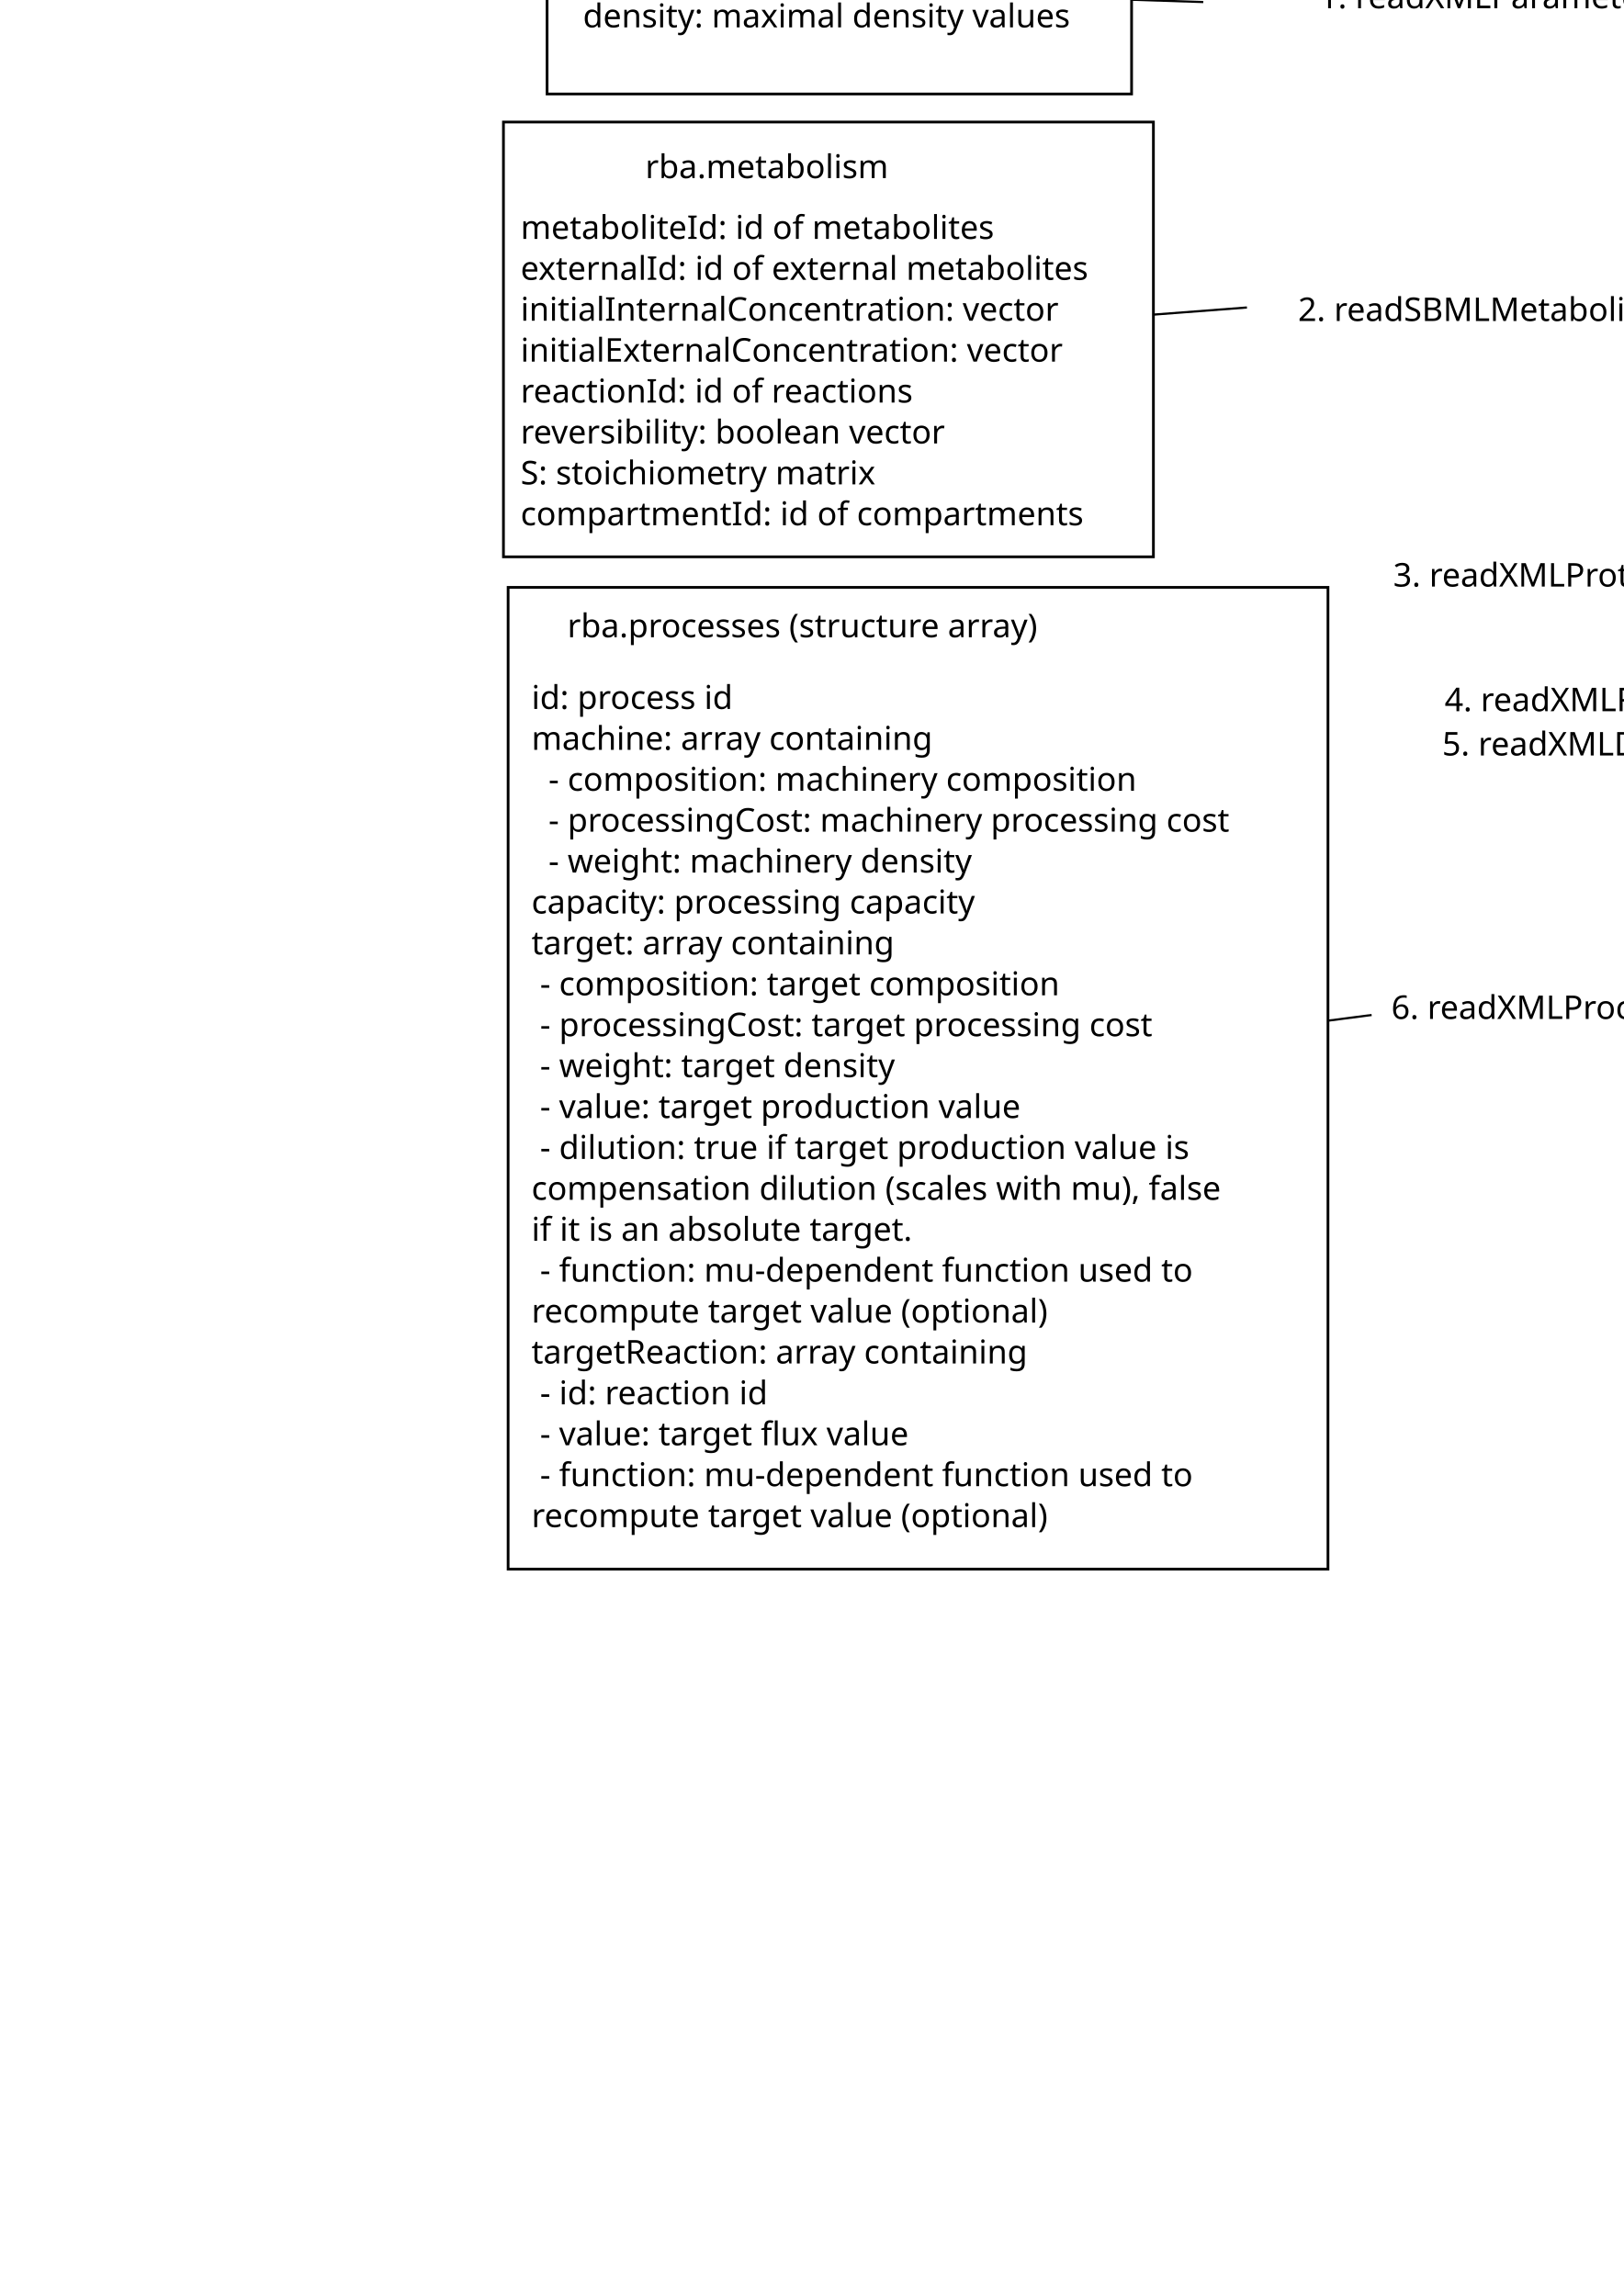
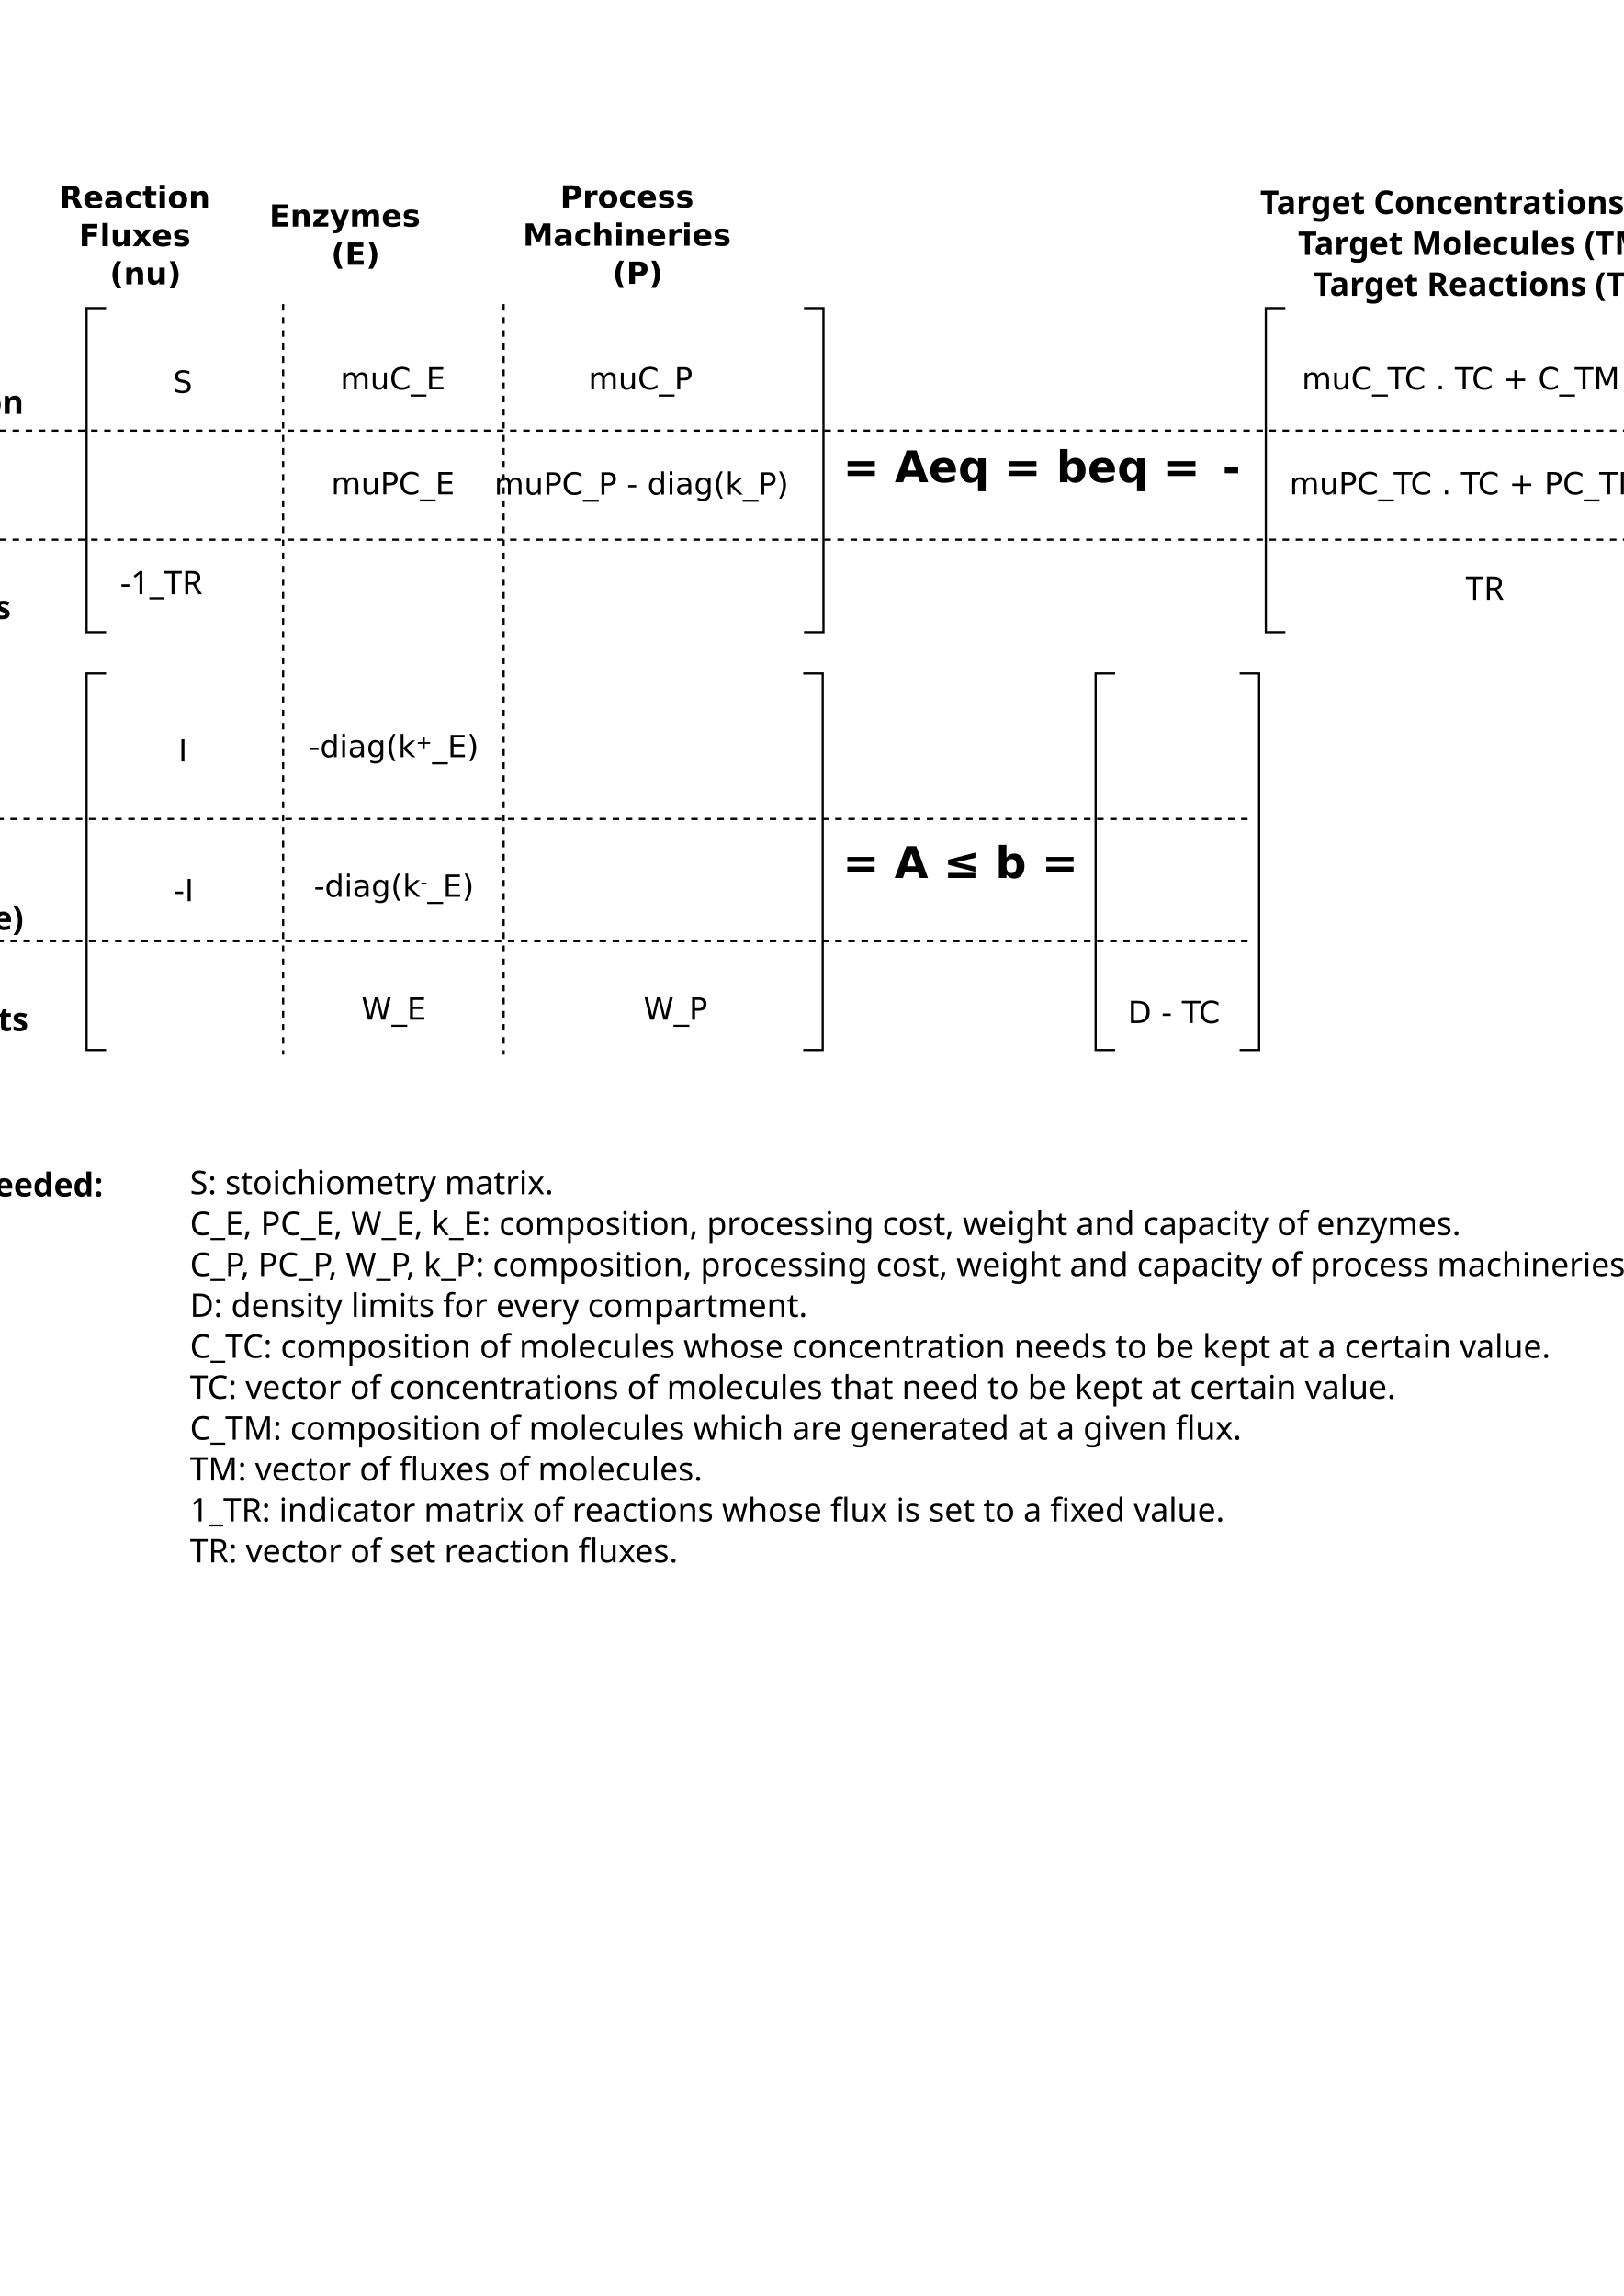
<svg xmlns="http://www.w3.org/2000/svg" width="210mm" height="297mm" viewBox="0 0 744.094 1052.362" id="svg2" version="1.1">
  <defs id="defs4" />
  <g id="layer1">
-     <text xml:space="preserve" style="font-style:normal;font-weight:normal;font-size:15px;line-height:125%;font-family:sans-serif;letter-spacing:0px;word-spacing:0px;fill:#000000;fill-opacity:1;stroke:none;stroke-width:1px;stroke-linecap:butt;stroke-linejoin:miter;stroke-opacity:1" x="594.84" y="147.126" id="text3336">
-       <tspan id="tspan3338" x="594.84" y="147.126">2. readSBMLMetabolism</tspan>
-     </text>
-     <rect style="fill:none;fill-opacity:1;stroke:#000000;stroke-width:1.25;stroke-miterlimit:4;stroke-dasharray:none;stroke-dashoffset:0;stroke-opacity:1" id="rect3340" width="297.857" height="199.286" x="230.714" y="55.934" />
    <text xml:space="preserve" style="font-style:normal;font-weight:normal;font-size:15px;line-height:125%;font-family:sans-serif;letter-spacing:0px;word-spacing:0px;fill:#000000;fill-opacity:1;stroke:none;stroke-width:1px;stroke-linecap:butt;stroke-linejoin:miter;stroke-opacity:1;" x="300.714" y="79.505" id="text4142">
      <tspan id="tspan4144" x="300.714" y="79.505" />
    </text>
    <text xml:space="preserve" style="font-style:normal;font-weight:normal;font-size:7.5px;line-height:125%;font-family:sans-serif;letter-spacing:0px;word-spacing:0px;fill:#000000;fill-opacity:1;stroke:none;stroke-width:1px;stroke-linecap:butt;stroke-linejoin:miter;stroke-opacity:1" x="281.429" y="73.791" id="text4146">
      <tspan id="tspan4148" x="281.429" y="73.791" />
    </text>
-     <text xml:space="preserve" style="font-style:normal;font-weight:normal;font-size:15px;line-height:125%;font-family:sans-serif;letter-spacing:0px;word-spacing:0px;fill:#000000;fill-opacity:1;stroke:none;stroke-width:1px;stroke-linecap:butt;stroke-linejoin:miter;stroke-opacity:1" x="295.714" y="81.648" id="text4150">
-       <tspan id="tspan4152" x="295.714" y="81.648">rba.metabolism</tspan>
+     <text id="text3840" y="221.023" x="386.295" style="font-style:normal;font-variant:normal;font-weight:normal;font-stretch:normal;font-size:14px;line-height:125%;font-family:'DejaVu Sans';-inkscape-font-specification:'DejaVu Sans';letter-spacing:0px;word-spacing:0px;fill:#000000;fill-opacity:1;stroke:none" xml:space="preserve">
+       <tspan style="font-weight:bold;font-size:20px;-inkscape-font-specification:'DejaVu Sans Bold'" y="221.023" x="386.295" id="tspan3842">= Aeq = beq =</tspan>
    </text>
-     <text xml:space="preserve" style="font-style:normal;font-weight:normal;font-size:15px;line-height:125%;font-family:sans-serif;letter-spacing:0px;word-spacing:0px;fill:#000000;fill-opacity:1;stroke:none;stroke-width:1px;stroke-linecap:butt;stroke-linejoin:miter;stroke-opacity:1" x="238.571" y="109.505" id="text4154">
-       <tspan id="tspan4156" x="238.571" y="109.505">metaboliteId: id of metabolites</tspan>
-       <tspan x="238.571" y="128.255" id="tspan4178">externalId: id of external metabolites</tspan>
-       <tspan x="238.571" y="147.005" id="tspan4180">initialInternalConcentration: vector</tspan>
-       <tspan x="238.571" y="165.755" id="tspan4182">initialExternalConcentration: vector</tspan>
-       <tspan x="238.571" y="184.505" id="tspan4184">reactionId: id of reactions</tspan>
-       <tspan x="238.571" y="203.255" id="tspan4186">reversibility: boolean vector</tspan>
-       <tspan x="238.571" y="222.005" id="tspan4176">S: stoichiometry matrix</tspan>
-       <tspan x="238.571" y="240.755" id="tspan4188">compartmentId: id of compartments</tspan>
-       <tspan x="238.571" y="259.505" id="tspan4174" />
+     <path id="path3760" d="m 790.094,141.219 8.929,0 0,148.571 -8.929,0" style="fill:none;stroke:#000000;stroke-width:1px;stroke-linecap:butt;stroke-linejoin:miter;stroke-opacity:1" />
+     <path style="fill:none;stroke:#000000;stroke-width:1px;stroke-linecap:butt;stroke-linejoin:miter;stroke-opacity:1" d="m 589.022,141.219 -8.929,0 0,148.571 8.929,0" id="path3762" />
+     <text id="text3768" y="226.576" x="590.959" style="font-style:normal;font-variant:normal;font-weight:normal;font-stretch:normal;font-size:14px;line-height:125%;font-family:'DejaVu Sans';-inkscape-font-specification:'DejaVu Sans';letter-spacing:0px;word-spacing:0px;fill:#000000;fill-opacity:1;stroke:none" xml:space="preserve">
+       <tspan y="226.576" x="590.959" id="tspan3770">muPC_TC . TC + PC_TM . TM </tspan>
    </text>
-     <text xml:space="preserve" style="font-style:normal;font-weight:normal;font-size:15px;line-height:125%;font-family:sans-serif;letter-spacing:0px;word-spacing:0px;fill:#000000;fill-opacity:1;stroke:none;stroke-width:1px;stroke-linecap:butt;stroke-linejoin:miter;stroke-opacity:1" x="604.611" y="3.791" id="text4158">
-       <tspan id="tspan4160" x="604.611" y="3.791">1. readXMLParameters</tspan>
+     <text xml:space="preserve" style="font-style:normal;font-variant:normal;font-weight:normal;font-stretch:normal;font-size:14px;line-height:125%;font-family:'DejaVu Sans';-inkscape-font-specification:'DejaVu Sans';letter-spacing:0px;word-spacing:0px;fill:#000000;fill-opacity:1;stroke:none" x="596.595" y="178.492" id="text3135">
+       <tspan id="tspan3137" x="596.595" y="178.492">muC_TC . TC + C_TM . TM</tspan>
    </text>
-     <rect style="fill:none;fill-opacity:1;stroke:#000000;stroke-width:1.25;stroke-miterlimit:4;stroke-dasharray:none;stroke-dashoffset:0;stroke-opacity:1" id="rect4162" width="267.857" height="95" x="250.714" y="-51.924" />
-     <text xml:space="preserve" style="font-style:normal;font-weight:normal;font-size:15px;line-height:125%;font-family:sans-serif;letter-spacing:0px;word-spacing:0px;fill:#000000;fill-opacity:1;stroke:none;stroke-width:1px;stroke-linecap:butt;stroke-linejoin:miter;stroke-opacity:1" x="332.143" y="-38.352" id="text4164">
-       <tspan id="tspan4166" x="332.143" y="-38.352">rba.parameters</tspan>
+     <text xml:space="preserve" style="font-style:normal;font-variant:normal;font-weight:normal;font-stretch:normal;font-size:14px;line-height:125%;font-family:'DejaVu Sans';-inkscape-font-specification:'DejaVu Sans';letter-spacing:0px;word-spacing:0px;fill:#000000;fill-opacity:1;stroke:none" x="560.186" y="221.262" id="text3378">
+       <tspan id="tspan3380" x="560.186" y="221.262" style="font-weight:bold;font-size:20px;-inkscape-font-specification:'DejaVu Sans Bold'">-</tspan>
    </text>
-     <text xml:space="preserve" style="font-style:normal;font-weight:normal;font-size:15px;line-height:125%;font-family:sans-serif;letter-spacing:0px;word-spacing:0px;fill:#000000;fill-opacity:1;stroke:none;stroke-width:1px;stroke-linecap:butt;stroke-linejoin:miter;stroke-opacity:1" x="267.143" y="-6.209" id="text4168">
-       <tspan id="tspan4170" x="267.143" y="-6.209">functions: user-defined functions</tspan>
-       <tspan x="267.143" y="12.541" id="tspan4172">density: maximal density values</tspan>
+     <text xml:space="preserve" style="font-style:normal;font-variant:normal;font-weight:normal;font-stretch:normal;font-size:14px;line-height:125%;font-family:'DejaVu Sans';-inkscape-font-specification:'DejaVu Sans';letter-spacing:0px;word-spacing:0px;fill:#000000;fill-opacity:1;stroke:none" x="386.186" y="402.417" id="text3836">
+       <tspan id="tspan3838" x="386.186" y="402.417" style="font-weight:bold;font-size:20px;-inkscape-font-specification:'DejaVu Sans Bold'">= A ≤ b =</tspan>
    </text>
-     <text xml:space="preserve" style="font-style:normal;font-weight:normal;font-size:15px;line-height:125%;font-family:sans-serif;letter-spacing:0px;word-spacing:0px;fill:#000000;fill-opacity:1;stroke:none;stroke-width:1px;stroke-linecap:butt;stroke-linejoin:miter;stroke-opacity:1" x="638.47" y="268.836" id="text4209">
-       <tspan id="tspan4211" x="638.47" y="268.836">3. readXMLProtein</tspan>
+     <path style="fill:none;stroke:#000000;stroke-width:1px;stroke-linecap:butt;stroke-linejoin:miter;stroke-opacity:1" d="m 48.612,308.675 -8.929,0 0,172.571 8.929,0" id="path3486" />
+     <path id="path3541" d="m 368.094,308.675 8.929,0 0,172.571 -8.929,0" style="fill:none;stroke:#000000;stroke-width:1px;stroke-linecap:butt;stroke-linejoin:miter;stroke-opacity:1" />
+     <path style="fill:none;stroke:#000000;stroke-width:1px;stroke-linecap:butt;stroke-linejoin:miter;stroke-opacity:1" d="m 511.022,308.675 -8.929,0 0,172.571 8.929,0" id="path3223" />
+     <path id="path3225" d="m 568.094,308.675 8.929,0 0,172.571 -8.929,0" style="fill:none;stroke:#000000;stroke-width:1px;stroke-linecap:butt;stroke-linejoin:miter;stroke-opacity:1" />
+     <text xml:space="preserve" style="font-style:normal;font-variant:normal;font-weight:normal;font-stretch:normal;font-size:14px;line-height:125%;font-family:'DejaVu Sans';-inkscape-font-specification:'DejaVu Sans';letter-spacing:0px;word-spacing:0px;fill:#000000;fill-opacity:1;stroke:none" x="516.894" y="468.918" id="text3227">
+       <tspan id="tspan3229" x="516.894" y="468.918">D - TC</tspan>
    </text>
-     <rect style="fill:none;fill-opacity:1;stroke:#000000;stroke-width:1.25;stroke-miterlimit:4;stroke-dasharray:none;stroke-dashoffset:0;stroke-opacity:1" id="rect4213" width="419.213" height="310.117" x="827.03" y="247.952" />
-     <text xml:space="preserve" style="font-style:normal;font-weight:normal;font-size:15px;line-height:125%;font-family:sans-serif;letter-spacing:0px;word-spacing:0px;fill:#000000;fill-opacity:1;stroke:none;stroke-width:1px;stroke-linecap:butt;stroke-linejoin:miter;stroke-opacity:1" x="833.596" y="270.68" id="text4215">
-       <tspan id="tspan4217" x="833.596" y="270.68">rba.macromolecules (structure array)</tspan>
+     <g id="g4760" transform="translate(5.882034,0)">
+       <text id="text3518" y="467.36" x="289.057" style="font-style:normal;font-variant:normal;font-weight:normal;font-stretch:normal;font-size:14px;line-height:125%;font-family:'DejaVu Sans';-inkscape-font-specification:'DejaVu Sans';letter-spacing:0px;word-spacing:0px;fill:#000000;fill-opacity:1;stroke:none" xml:space="preserve">
+         <tspan y="467.36" x="289.057" id="tspan3520">W_P</tspan>
+       </text>
+       <text id="text3850" y="226.699" x="303.659" style="font-style:normal;font-variant:normal;font-weight:normal;font-stretch:normal;font-size:14px;line-height:125%;font-family:'DejaVu Sans';-inkscape-font-specification:'DejaVu Sans';text-align:center;letter-spacing:0px;word-spacing:0px;text-anchor:middle;fill:#000000;fill-opacity:1;stroke:none" xml:space="preserve">
+         <tspan y="226.699" x="303.659" id="tspan3854">muPC_P - diag(k_P)</tspan>
+       </text>
+       <text xml:space="preserve" style="font-style:normal;font-variant:normal;font-weight:normal;font-stretch:normal;font-size:14px;line-height:125%;font-family:'DejaVu Sans';-inkscape-font-specification:'DejaVu Sans';text-align:center;letter-spacing:0px;word-spacing:0px;text-anchor:middle;fill:#000000;fill-opacity:1;stroke:none" x="303.259" y="178.492" id="text3886">
+         <tspan id="tspan3888" x="303.259" y="178.492">muC_P</tspan>
+       </text>
+       <text id="text3496" y="95.111" x="303.382" style="font-style:normal;font-variant:normal;font-weight:bold;font-stretch:normal;font-size:14px;line-height:125%;font-family:'DejaVu Sans';-inkscape-font-specification:'DejaVu Sans Bold';text-align:center;letter-spacing:0px;word-spacing:0px;text-anchor:middle;fill:#000000;fill-opacity:1;stroke:none" xml:space="preserve">
+         <tspan y="95.111" x="303.382" id="tspan3498">Process</tspan>
+         <tspan id="tspan4630" y="112.611" x="303.382">Machineries</tspan>
+         <tspan id="tspan4636" y="130.111" x="303.382">(P)</tspan>
+       </text>
+     </g>
+     <text xml:space="preserve" style="font-style:normal;font-variant:normal;font-weight:normal;font-stretch:normal;font-size:14px;line-height:125%;font-family:'DejaVu Sans';-inkscape-font-specification:'DejaVu Sans';text-align:center;letter-spacing:0px;word-spacing:0px;text-anchor:middle;fill:#000000;fill-opacity:1;stroke:none" x="324.236" y="257.593" id="text3856">
+       <tspan x="324.236" y="257.593" id="tspan3718" />
    </text>
-     <text xml:space="preserve" style="font-style:normal;font-weight:normal;font-size:15px;line-height:125%;font-family:sans-serif;letter-spacing:0px;word-spacing:0px;fill:#000000;fill-opacity:1;stroke:none;stroke-width:1px;stroke-linecap:butt;stroke-linejoin:miter;stroke-opacity:1" x="842.687" y="305.025" id="text4219">
-       <tspan id="tspan4221" x="842.687" y="305.025">setName: protein, rna or dna</tspan>
-       <tspan x="842.687" y="323.775" id="tspan4223">componentId: ids of components used to build</tspan>
-       <tspan x="842.687" y="342.525" id="tspan4225">a macromolecule (e.g. amino acids)</tspan>
-       <tspan x="842.687" y="361.275" id="tspan4227">componentMatrix: composition matrix in terms</tspan>
-       <tspan x="842.687" y="380.025" id="tspan4229">of components (NOT metabolites)</tspan>
-       <tspan x="842.687" y="398.775" id="tspan4231">weight: vector of densities</tspan>
-       <tspan x="842.687" y="417.525" id="tspan4233">zeroCost: vector</tspan>
-       <tspan x="842.687" y="436.275" id="tspan4254">composition: compositon matrix in terms of</tspan>
-       <tspan x="842.687" y="455.025" id="tspan4256">metabolites</tspan>
-       <tspan x="842.687" y="473.775" id="tspan4258">degradation: decomposition matrix in terms</tspan>
-       <tspan x="842.687" y="492.525" id="tspan4260">of metabolites</tspan>
-       <tspan x="842.687" y="511.275" id="tspan4262">processingCost: matrix containing the price each</tspan>
-       <tspan x="842.687" y="530.025" id="tspan4264">process has to pay to produce/degrade a molecule</tspan>
+     <g id="g4772" transform="translate(-12.50052,0)">
+       <text id="text3504" y="467.36" x="178.148" style="font-style:normal;font-variant:normal;font-weight:normal;font-stretch:normal;font-size:14px;line-height:125%;font-family:'DejaVu Sans';-inkscape-font-specification:'DejaVu Sans';letter-spacing:0px;word-spacing:0px;fill:#000000;fill-opacity:1;stroke:none" xml:space="preserve">
+         <tspan y="467.36" x="178.148" id="tspan3506">W_E</tspan>
+       </text>
+       <text id="text3594" y="347.03" x="154.115" style="font-style:normal;font-variant:normal;font-weight:normal;font-stretch:normal;font-size:14px;line-height:125%;font-family:'DejaVu Sans';-inkscape-font-specification:'DejaVu Sans';letter-spacing:0px;word-spacing:0px;fill:#000000;fill-opacity:1;stroke:none" xml:space="preserve">
+         <tspan y="347.03" x="154.115" id="tspan3596">-diag(k<tspan id="tspan4750" style="font-size:65%;baseline-shift:super">+</tspan>_E)</tspan>
+       </text>
+       <text xml:space="preserve" style="font-style:normal;font-variant:normal;font-weight:normal;font-stretch:normal;font-size:14px;line-height:125%;font-family:'DejaVu Sans';-inkscape-font-specification:'DejaVu Sans';letter-spacing:0px;word-spacing:0px;fill:#000000;fill-opacity:1;stroke:none" x="156.283" y="411.03" id="text3653">
+         <tspan id="tspan3655" x="156.283" y="411.03">-diag(k<tspan id="tspan4752" style="font-size:65%;baseline-shift:super">-</tspan>_E)</tspan>
+       </text>
+       <text id="text3488" y="103.861" x="192.466" style="font-style:normal;font-variant:normal;font-weight:bold;font-stretch:normal;font-size:14px;line-height:125%;font-family:'DejaVu Sans';-inkscape-font-specification:'DejaVu Sans Bold';text-align:center;letter-spacing:0px;word-spacing:0px;text-anchor:middle;fill:#000000;fill-opacity:1;stroke:none" xml:space="preserve">
+         <tspan y="103.861" x="192.466" id="tspan3490">Enzymes</tspan>
+         <tspan id="tspan4634" y="121.361" x="192.466">(E)</tspan>
+       </text>
+       <text id="text3846" y="226.576" x="164.278" style="font-style:normal;font-variant:normal;font-weight:normal;font-stretch:normal;font-size:14px;line-height:125%;font-family:'DejaVu Sans';-inkscape-font-specification:'DejaVu Sans';letter-spacing:0px;word-spacing:0px;fill:#000000;fill-opacity:1;stroke:none" xml:space="preserve">
+         <tspan y="226.576" x="164.278" id="tspan3848">muPC_E</tspan>
+       </text>
+       <text xml:space="preserve" style="font-style:normal;font-variant:normal;font-weight:normal;font-stretch:normal;font-size:14px;line-height:125%;font-family:'DejaVu Sans';-inkscape-font-specification:'DejaVu Sans';letter-spacing:0px;word-spacing:0px;fill:#000000;fill-opacity:1;stroke:none" x="168.503" y="178.492" id="text3882">
+         <tspan id="tspan3884" x="168.503" y="178.492">muC_E</tspan>
+       </text>
+     </g>
+     <g id="g4789" transform="translate(1.4877319e-4,0)">
+       <text id="text3594-6" y="349.03" x="81.76" style="font-style:normal;font-variant:normal;font-weight:normal;font-stretch:normal;font-size:14px;line-height:125%;font-family:'DejaVu Sans';-inkscape-font-specification:'DejaVu Sans';letter-spacing:0px;word-spacing:0px;fill:#000000;fill-opacity:1;stroke:none" xml:space="preserve">
+         <tspan y="349.03" x="81.76" id="tspan3596-8">I</tspan>
+       </text>
+       <text xml:space="preserve" style="font-style:normal;font-variant:normal;font-weight:normal;font-stretch:normal;font-size:14px;line-height:125%;font-family:'DejaVu Sans';-inkscape-font-specification:'DejaVu Sans';letter-spacing:0px;word-spacing:0px;fill:#000000;fill-opacity:1;stroke:none" x="79.576" y="413.03" id="text3661">
+         <tspan id="tspan3663" x="79.576" y="413.03">-I</tspan>
+       </text>
+       <text id="text3500" y="95.326" x="83.736" style="font-style:normal;font-variant:normal;font-weight:bold;font-stretch:normal;font-size:14px;line-height:125%;font-family:'DejaVu Sans';-inkscape-font-specification:'DejaVu Sans Bold';text-align:center;letter-spacing:0px;word-spacing:0px;text-anchor:middle;fill:#000000;fill-opacity:1;stroke:none" xml:space="preserve">
+         <tspan y="95.326" x="83.736" id="tspan3502">Reaction</tspan>
+         <tspan id="tspan4638" y="112.826" x="83.736">Fluxes</tspan>
+         <tspan id="tspan4640" y="130.326" x="83.736">(nu)</tspan>
+       </text>
+       <text xml:space="preserve" style="font-style:normal;font-variant:normal;font-weight:normal;font-stretch:normal;font-size:14px;line-height:125%;font-family:'DejaVu Sans';-inkscape-font-specification:'DejaVu Sans';letter-spacing:0px;word-spacing:0px;fill:#000000;fill-opacity:1;stroke:none" x="79.31" y="180.043" id="text3661-1">
+         <tspan id="tspan3663-2" x="79.31" y="180.043">S</tspan>
+       </text>
+     </g>
+     <path id="path3744" d="m 48.612,141.219 -8.929,0 0,148.571 8.929,0" style="fill:none;stroke:#000000;stroke-width:1px;stroke-linecap:butt;stroke-linejoin:miter;stroke-opacity:1" />
+     <path style="fill:none;stroke:#000000;stroke-width:1px;stroke-linecap:butt;stroke-linejoin:miter;stroke-opacity:1" d="m 368.441,141.219 8.929,0 0,148.571 -8.929,0" id="path3758" />
+     <text xml:space="preserve" style="font-style:normal;font-variant:normal;font-weight:bold;font-stretch:normal;font-size:15px;line-height:125%;font-family:sans-serif;-inkscape-font-specification:'sans-serif Bold';text-align:center;letter-spacing:0px;word-spacing:0px;writing-mode:lr-tb;text-anchor:middle;fill:#000000;fill-opacity:1;stroke:none;stroke-width:1px;stroke-linecap:butt;stroke-linejoin:miter;stroke-opacity:1" x="-28.286" y="170.934" id="text4642">
+       <tspan id="tspan4644" x="-25.678" y="170.934">Mass </tspan>
+       <tspan x="-28.286" y="189.684" id="tspan4646">conservation</tspan>
    </text>
-     <rect style="fill:none;fill-opacity:1;stroke:#000000;stroke-width:1.25;stroke-miterlimit:4;stroke-dasharray:none;stroke-dashoffset:0;stroke-opacity:1" id="rect4266" width="380.828" height="134.35" x="836.121" y="285.327" />
-     <rect style="fill:none;fill-opacity:1;stroke:#000000;stroke-width:1.25;stroke-miterlimit:4;stroke-dasharray:none;stroke-dashoffset:0;stroke-opacity:1" id="rect4268" width="390.929" height="113.137" x="838.141" y="424.728" />
-     <rect style="fill:none;fill-opacity:1;stroke:#000000;stroke-width:1.25;stroke-miterlimit:4;stroke-dasharray:none;stroke-dashoffset:0;stroke-opacity:1" id="rect4270" width="296.985" height="196.98" x="866.262" y="16.497" />
-     <text xml:space="preserve" style="font-style:normal;font-weight:normal;font-size:15px;line-height:125%;font-family:sans-serif;letter-spacing:0px;word-spacing:0px;fill:#000000;fill-opacity:1;stroke:none;stroke-width:1px;stroke-linecap:butt;stroke-linejoin:miter;stroke-opacity:1" x="946.044" y="38.741" id="text4272">
-       <tspan id="tspan4274" x="946.044" y="38.741">rba.enzymes</tspan>
+     <text xml:space="preserve" style="font-style:normal;font-variant:normal;font-weight:bold;font-stretch:normal;font-size:15px;line-height:125%;font-family:sans-serif;-inkscape-font-specification:'sans-serif Bold';text-align:center;letter-spacing:0px;word-spacing:0px;writing-mode:lr-tb;text-anchor:middle;fill:#000000;fill-opacity:1;stroke:none;stroke-width:1px;stroke-linecap:butt;stroke-linejoin:miter;stroke-opacity:1" x="-28.791" y="217.505" id="text4648">
+       <tspan id="tspan4650" x="-28.791" y="217.505">Process</tspan>
+       <tspan x="-28.791" y="236.255" id="tspan4652">Capacity</tspan>
    </text>
-     <text xml:space="preserve" style="font-style:normal;font-weight:normal;font-size:15px;line-height:125%;font-family:sans-serif;letter-spacing:0px;word-spacing:0px;fill:#000000;fill-opacity:1;stroke:none;stroke-width:1px;stroke-linecap:butt;stroke-linejoin:miter;stroke-opacity:1" x="873.394" y="75.086" id="text4276">
-       <tspan id="tspan4278" x="873.394" y="75.086">efficiency: arrays of efficiency functions</tspan>
-       <tspan x="873.394" y="93.836" id="tspan4280">(one array per efficiency model)</tspan>
-       <tspan x="873.394" y="112.586" id="tspan4282">proteinIndex: vector mapping each </tspan>
-       <tspan x="873.394" y="131.336" id="tspan4284">reaction to the protein catalyzing it</tspan>
-       <tspan x="873.394" y="150.086" id="tspan4288">importEfficiency: vector of factors</tspan>
-       <tspan x="873.394" y="168.836" id="tspan4292">modulating efficiency for transporter</tspan>
-       <tspan x="873.394" y="187.586" id="tspan4294">importEfficiency: vector of factors</tspan>
-       <tspan x="873.394" y="206.336" id="tspan4296">modulating efficiency for transporter</tspan>
+     <text xml:space="preserve" style="font-style:normal;font-variant:normal;font-weight:bold;font-stretch:normal;font-size:15px;line-height:125%;font-family:sans-serif;-inkscape-font-specification:'sans-serif Bold';text-align:center;letter-spacing:0px;word-spacing:0px;writing-mode:lr-tb;text-anchor:middle;fill:#000000;fill-opacity:1;stroke:none;stroke-width:1px;stroke-linecap:butt;stroke-linejoin:miter;stroke-opacity:1" x="-28.571" y="264.934" id="text4654">
+       <tspan id="tspan4656" x="-28.571" y="264.934">Flux</tspan>
+       <tspan x="-28.571" y="283.684" id="tspan4658">Constraints</tspan>
    </text>
-     <rect style="fill:none;fill-opacity:1;stroke:#000000;stroke-width:1.25;stroke-miterlimit:4;stroke-dasharray:none;stroke-dashoffset:0;stroke-opacity:1" id="rect4325" width="375.714" height="450" x="232.857" y="269.219" />
-     <text xml:space="preserve" style="font-style:normal;font-weight:normal;font-size:15px;line-height:125%;font-family:sans-serif;letter-spacing:0px;word-spacing:0px;fill:#000000;fill-opacity:1;stroke:none;stroke-width:1px;stroke-linecap:butt;stroke-linejoin:miter;stroke-opacity:1" x="260" y="292.077" id="text4327">
-       <tspan id="tspan4329" x="260" y="292.077">rba.processes (structure array)</tspan>
+     <text xml:space="preserve" style="font-style:normal;font-variant:normal;font-weight:bold;font-stretch:normal;font-size:15px;line-height:125%;font-family:sans-serif;-inkscape-font-specification:'sans-serif Bold';text-align:center;letter-spacing:0px;word-spacing:0px;writing-mode:lr-tb;text-anchor:middle;fill:#000000;fill-opacity:1;stroke:none;stroke-width:1px;stroke-linecap:butt;stroke-linejoin:miter;stroke-opacity:1" x="-20.557" y="329.505" id="text4660">
+       <tspan id="tspan4662" x="-20.557" y="329.505">Enzyme</tspan>
+       <tspan x="-20.557" y="348.255" id="tspan4664">Capacity</tspan>
+       <tspan x="-20.557" y="367.005" id="tspan4666">(sense)</tspan>
    </text>
-     <text xml:space="preserve" style="font-style:normal;font-weight:normal;font-size:15px;line-height:125%;font-family:sans-serif;letter-spacing:0px;word-spacing:0px;fill:#000000;fill-opacity:1;stroke:none;stroke-width:1px;stroke-linecap:butt;stroke-linejoin:miter;stroke-opacity:1" x="243.571" y="324.934" id="text4331">
-       <tspan id="tspan4333" x="243.571" y="324.934">id: process id</tspan>
-       <tspan x="243.571" y="343.684" id="tspan4335">machine: array containing</tspan>
-       <tspan x="243.571" y="362.434" id="tspan4337">  - composition: machinery composition</tspan>
-       <tspan x="243.571" y="381.184" id="tspan4339">  - processingCost: machinery processing cost</tspan>
-       <tspan x="243.571" y="399.934" id="tspan4341">  - weight: machinery density</tspan>
-       <tspan x="243.571" y="418.684" id="tspan4347">capacity: processing capacity</tspan>
-       <tspan x="243.571" y="437.434" id="tspan4345">target: array containing</tspan>
-       <tspan x="243.571" y="456.184" id="tspan4349"> - composition: target composition</tspan>
-       <tspan x="243.571" y="474.934" id="tspan4351"> - processingCost: target processing cost</tspan>
-       <tspan x="243.571" y="493.684" id="tspan4353"> - weight: target density</tspan>
-       <tspan x="243.571" y="512.434" id="tspan4355"> - value: target production value</tspan>
-       <tspan x="243.571" y="531.184" id="tspan4357"> - dilution: true if target production value is</tspan>
-       <tspan x="243.571" y="549.934" id="tspan4359">compensation dilution (scales with mu), false</tspan>
-       <tspan x="243.571" y="568.684" id="tspan4361">if it is an absolute target.</tspan>
-       <tspan x="243.571" y="587.434" id="tspan4363"> - function: mu-dependent function used to</tspan>
-       <tspan x="243.571" y="606.184" id="tspan4365">recompute target value (optional)</tspan>
-       <tspan x="243.571" y="624.934" id="tspan4367">targetReaction: array containing</tspan>
-       <tspan x="243.571" y="643.684" id="tspan4369"> - id: reaction id</tspan>
-       <tspan x="243.571" y="662.434" id="tspan4371"> - value: target flux value</tspan>
-       <tspan x="243.571" y="681.184" id="tspan4373"> - function: mu-dependent function used to</tspan>
-       <tspan x="243.571" y="699.934" id="tspan4375">recompute target value (optional)</tspan>
-       <tspan x="243.571" y="718.684" id="tspan4343" />
+     <text id="text4668" y="388.648" x="-20.791" style="font-style:normal;font-variant:normal;font-weight:bold;font-stretch:normal;font-size:15px;line-height:125%;font-family:sans-serif;-inkscape-font-specification:'sans-serif Bold';text-align:center;letter-spacing:0px;word-spacing:0px;writing-mode:lr-tb;text-anchor:middle;fill:#000000;fill-opacity:1;stroke:none;stroke-width:1px;stroke-linecap:butt;stroke-linejoin:miter;stroke-opacity:1" xml:space="preserve">
+       <tspan y="388.648" x="-20.791" id="tspan4670">Enzyme</tspan>
+       <tspan id="tspan4672" y="407.398" x="-20.791">Capacity</tspan>
+       <tspan id="tspan4674" y="426.148" x="-20.791">(antisense)</tspan>
    </text>
-     <text xml:space="preserve" style="font-style:normal;font-weight:normal;font-size:15px;line-height:125%;font-family:sans-serif;letter-spacing:0px;word-spacing:0px;fill:#000000;fill-opacity:1;stroke:none;stroke-width:1px;stroke-linecap:butt;stroke-linejoin:miter;stroke-opacity:1" x="637.585" y="467.025" id="text4377">
-       <tspan id="tspan4379" x="637.585" y="467.025">6. readXMLProcess</tspan>
+     <text xml:space="preserve" style="font-style:normal;font-variant:normal;font-weight:bold;font-stretch:normal;font-size:15px;line-height:125%;font-family:sans-serif;-inkscape-font-specification:'sans-serif Bold';text-align:center;letter-spacing:0px;word-spacing:0px;writing-mode:lr-tb;text-anchor:middle;fill:#000000;fill-opacity:1;stroke:none;stroke-width:1px;stroke-linecap:butt;stroke-linejoin:miter;stroke-opacity:1" x="-20.571" y="453.791" id="text4676">
+       <tspan id="tspan4678" x="-20.571" y="453.791">Density</tspan>
+       <tspan x="-20.571" y="472.541" id="tspan4680">Constraints</tspan>
    </text>
-     <text xml:space="preserve" style="font-style:normal;font-weight:normal;font-size:15px;line-height:125%;font-family:sans-serif;letter-spacing:0px;word-spacing:0px;fill:#000000;fill-opacity:1;stroke:none;stroke-width:1px;stroke-linecap:butt;stroke-linejoin:miter;stroke-opacity:1" x="660.904" y="346.258" id="text4381">
-       <tspan id="tspan4383" x="660.904" y="346.258">5. readXMLDna</tspan>
+     <text xml:space="preserve" style="font-style:normal;font-variant:normal;font-weight:bold;font-stretch:normal;font-size:15px;line-height:125%;font-family:sans-serif;-inkscape-font-specification:'sans-serif Bold';text-align:center;letter-spacing:0px;word-spacing:0px;writing-mode:lr-tb;text-anchor:middle;fill:#000000;fill-opacity:1;stroke:none;stroke-width:1px;stroke-linecap:butt;stroke-linejoin:miter;stroke-opacity:1" x="690.571" y="98.076" id="text4684">
+       <tspan x="690.571" y="98.076" id="tspan4696">Target Concentrations (TC)</tspan>
+       <tspan x="690.571" y="116.826" id="tspan4704">Target Molecules (TM)</tspan>
+       <tspan x="690.571" y="135.576" id="tspan4706">Target Reactions (TR)</tspan>
    </text>
-     <text xml:space="preserve" style="font-style:normal;font-weight:normal;font-size:15px;line-height:125%;font-family:sans-serif;letter-spacing:0px;word-spacing:0px;fill:#000000;fill-opacity:1;stroke:none;stroke-width:1px;stroke-linecap:butt;stroke-linejoin:miter;stroke-opacity:1" x="662.018" y="325.978" id="text4385">
-       <tspan id="tspan4387" x="662.018" y="325.978">4. readXMLRna</tspan>
+     <text xml:space="preserve" style="font-style:normal;font-weight:normal;font-size:15px;line-height:125%;font-family:sans-serif;text-align:center;letter-spacing:0px;word-spacing:0px;writing-mode:lr-tb;text-anchor:middle;fill:#000000;fill-opacity:1;stroke:none;stroke-width:1px;stroke-linecap:butt;stroke-linejoin:miter;stroke-opacity:1" x="690.205" y="274.934" id="text4716">
+       <tspan id="tspan4718" x="690.205" y="274.934">TR</tspan>
    </text>
-     <path style="fill:none;fill-rule:evenodd;stroke:#000000;stroke-width:1px;stroke-linecap:butt;stroke-linejoin:miter;stroke-opacity:1" d="M 551.429,0.934 518.571,-0.122" id="path4389" />
-     <path style="fill:none;fill-rule:evenodd;stroke:#000000;stroke-width:1px;stroke-linecap:butt;stroke-linejoin:miter;stroke-opacity:1" d="m 571.429,140.934 -42.857,3.272" id="path4391" />
-     <path style="fill:none;fill-rule:evenodd;stroke:#000000;stroke-width:1px;stroke-linecap:butt;stroke-linejoin:miter;stroke-opacity:1" d="m 782.857,253.791 83.405,-49.496" id="path4393" />
-     <path style="fill:none;fill-rule:evenodd;stroke:#000000;stroke-width:1px;stroke-linecap:butt;stroke-linejoin:miter;stroke-opacity:1" d="m 784.286,268.076 51.835,17.917" id="path4395" />
-     <path style="fill:none;fill-rule:evenodd;stroke:#000000;stroke-width:1px;stroke-linecap:butt;stroke-linejoin:miter;stroke-opacity:1" d="m 782.857,318.076 53.264,7.464" id="path4399" />
-     <path style="fill:none;fill-rule:evenodd;stroke:#000000;stroke-width:1px;stroke-linecap:butt;stroke-linejoin:miter;stroke-opacity:1" d="m 784.286,339.505 51.835,2.758" id="path4401" />
-     <path style="fill:none;fill-rule:evenodd;stroke:#000000;stroke-width:1px;stroke-linecap:butt;stroke-linejoin:miter;stroke-opacity:1" d="m 788.571,462.362 49.57,4.235" id="path4403" />
-     <path style="fill:none;fill-rule:evenodd;stroke:#000000;stroke-width:1px;stroke-linecap:butt;stroke-linejoin:miter;stroke-opacity:1" d="m 628.571,465.219 -20,2.598" id="path4407" />
+     <path style="fill:none;fill-rule:evenodd;stroke:#000000;stroke-width:1;stroke-linecap:butt;stroke-linejoin:miter;stroke-opacity:1;stroke-miterlimit:4;stroke-dasharray:3,3;stroke-dashoffset:0" d="m 230.795,139.362 0,344" id="path4756" />
+     <path id="path4758" d="m 129.751,139.362 0,344" style="fill:none;fill-rule:evenodd;stroke:#000000;stroke-width:1;stroke-linecap:butt;stroke-linejoin:miter;stroke-opacity:1;stroke-miterlimit:4;stroke-dasharray:3,3;stroke-dashoffset:0" />
+     <path style="fill:none;fill-rule:evenodd;stroke:#000000;stroke-width:1;stroke-linecap:butt;stroke-linejoin:miter;stroke-miterlimit:4;stroke-dasharray:3, 3;stroke-dashoffset:0;stroke-opacity:1" d="m -90.249,197.362 883,0" id="path4801" />
+     <path id="path4803" d="m -90.249,247.362 883,0" style="fill:none;fill-rule:evenodd;stroke:#000000;stroke-width:1;stroke-linecap:butt;stroke-linejoin:miter;stroke-miterlimit:4;stroke-dasharray:3, 3;stroke-dashoffset:0;stroke-opacity:1" />
+     <path style="fill:none;fill-rule:evenodd;stroke:#000000;stroke-width:1;stroke-linecap:butt;stroke-linejoin:miter;stroke-miterlimit:4;stroke-dasharray:3, 3;stroke-dashoffset:0;stroke-opacity:1" d="m -73.249,375.362 645,0" id="path4805" />
+     <path id="path4807" d="m -73.249,431.362 645,0" style="fill:none;fill-rule:evenodd;stroke:#000000;stroke-width:1;stroke-linecap:butt;stroke-linejoin:miter;stroke-miterlimit:4;stroke-dasharray:3, 3;stroke-dashoffset:0;stroke-opacity:1" />
+     <text xml:space="preserve" style="font-style:normal;font-weight:normal;font-size:15px;line-height:125%;font-family:sans-serif;text-align:center;letter-spacing:0px;word-spacing:0px;writing-mode:lr-tb;text-anchor:middle;fill:#000000;fill-opacity:1;stroke:none;stroke-width:1px;stroke-linecap:butt;stroke-linejoin:miter;stroke-opacity:1" x="83.678" y="272.415" id="text4809">
+       <tspan id="tspan4811" x="83.678" y="272.415">-1_TR</tspan>
+     </text>
+     <text xml:space="preserve" style="font-style:normal;font-variant:normal;font-weight:bold;font-stretch:normal;font-size:15px;line-height:125%;font-family:sans-serif;-inkscape-font-specification:'sans-serif Bold';text-align:center;letter-spacing:0px;word-spacing:0px;writing-mode:lr-tb;text-anchor:middle;fill:#000000;fill-opacity:1;stroke:none;stroke-width:1px;stroke-linecap:butt;stroke-linejoin:miter;stroke-opacity:1" x="1" y="548.362" id="text4859">
+       <tspan id="tspan4861" x="1" y="548.362">Blocks needed:</tspan>
+     </text>
+     <text xml:space="preserve" style="font-style:normal;font-weight:normal;font-size:15px;line-height:125%;font-family:sans-serif;text-align:start;letter-spacing:0px;word-spacing:0px;writing-mode:lr-tb;text-anchor:start;fill:#000000;fill-opacity:1;stroke:none;stroke-width:1px;stroke-linecap:butt;stroke-linejoin:miter;stroke-opacity:1" x="87.019" y="547.362" id="text4863">
+       <tspan id="tspan4865" x="87.019" y="547.362">S: stoichiometry matrix.</tspan>
+       <tspan x="87.019" y="566.112" id="tspan4867">C_E, PC_E, W_E, k_E: composition, processing cost, weight and capacity of enzymes.</tspan>
+       <tspan x="87.019" y="584.862" id="tspan4869">C_P, PC_P, W_P, k_P: composition, processing cost, weight and capacity of process machineries.</tspan>
+       <tspan x="87.019" y="603.612" id="tspan4871">D: density limits for every compartment.</tspan>
+       <tspan x="87.019" y="622.362" id="tspan4873">C_TC: composition of molecules whose concentration needs to be kept at a certain value.</tspan>
+       <tspan x="87.019" y="641.112" id="tspan4875">TC: vector of concentrations of molecules that need to be kept at certain value.</tspan>
+       <tspan x="87.019" y="659.862" id="tspan4883">C_TM: composition of molecules which are generated at a given flux.</tspan>
+       <tspan x="87.019" y="678.612" id="tspan4885">TM: vector of fluxes of molecules.</tspan>
+       <tspan x="87.019" y="697.362" id="tspan4887">1_TR: indicator matrix of reactions whose flux is set to a fixed value.</tspan>
+       <tspan x="87.019" y="716.112" id="tspan4889">TR: vector of set reaction fluxes.</tspan>
+     </text>
+     <text xml:space="preserve" style="font-style:normal;font-weight:normal;font-size:15px;line-height:125%;font-family:sans-serif;text-align:center;letter-spacing:0px;word-spacing:0px;writing-mode:lr-tb;text-anchor:middle;fill:#000000;fill-opacity:1;stroke:none;stroke-width:1px;stroke-linecap:butt;stroke-linejoin:miter;stroke-opacity:1" x="640" y="643.362" id="text4877">
+       <tspan id="tspan4879" x="640" y="643.362" />
+       <tspan x="640" y="662.112" id="tspan4881" />
+     </text>
  </g>
</svg>
